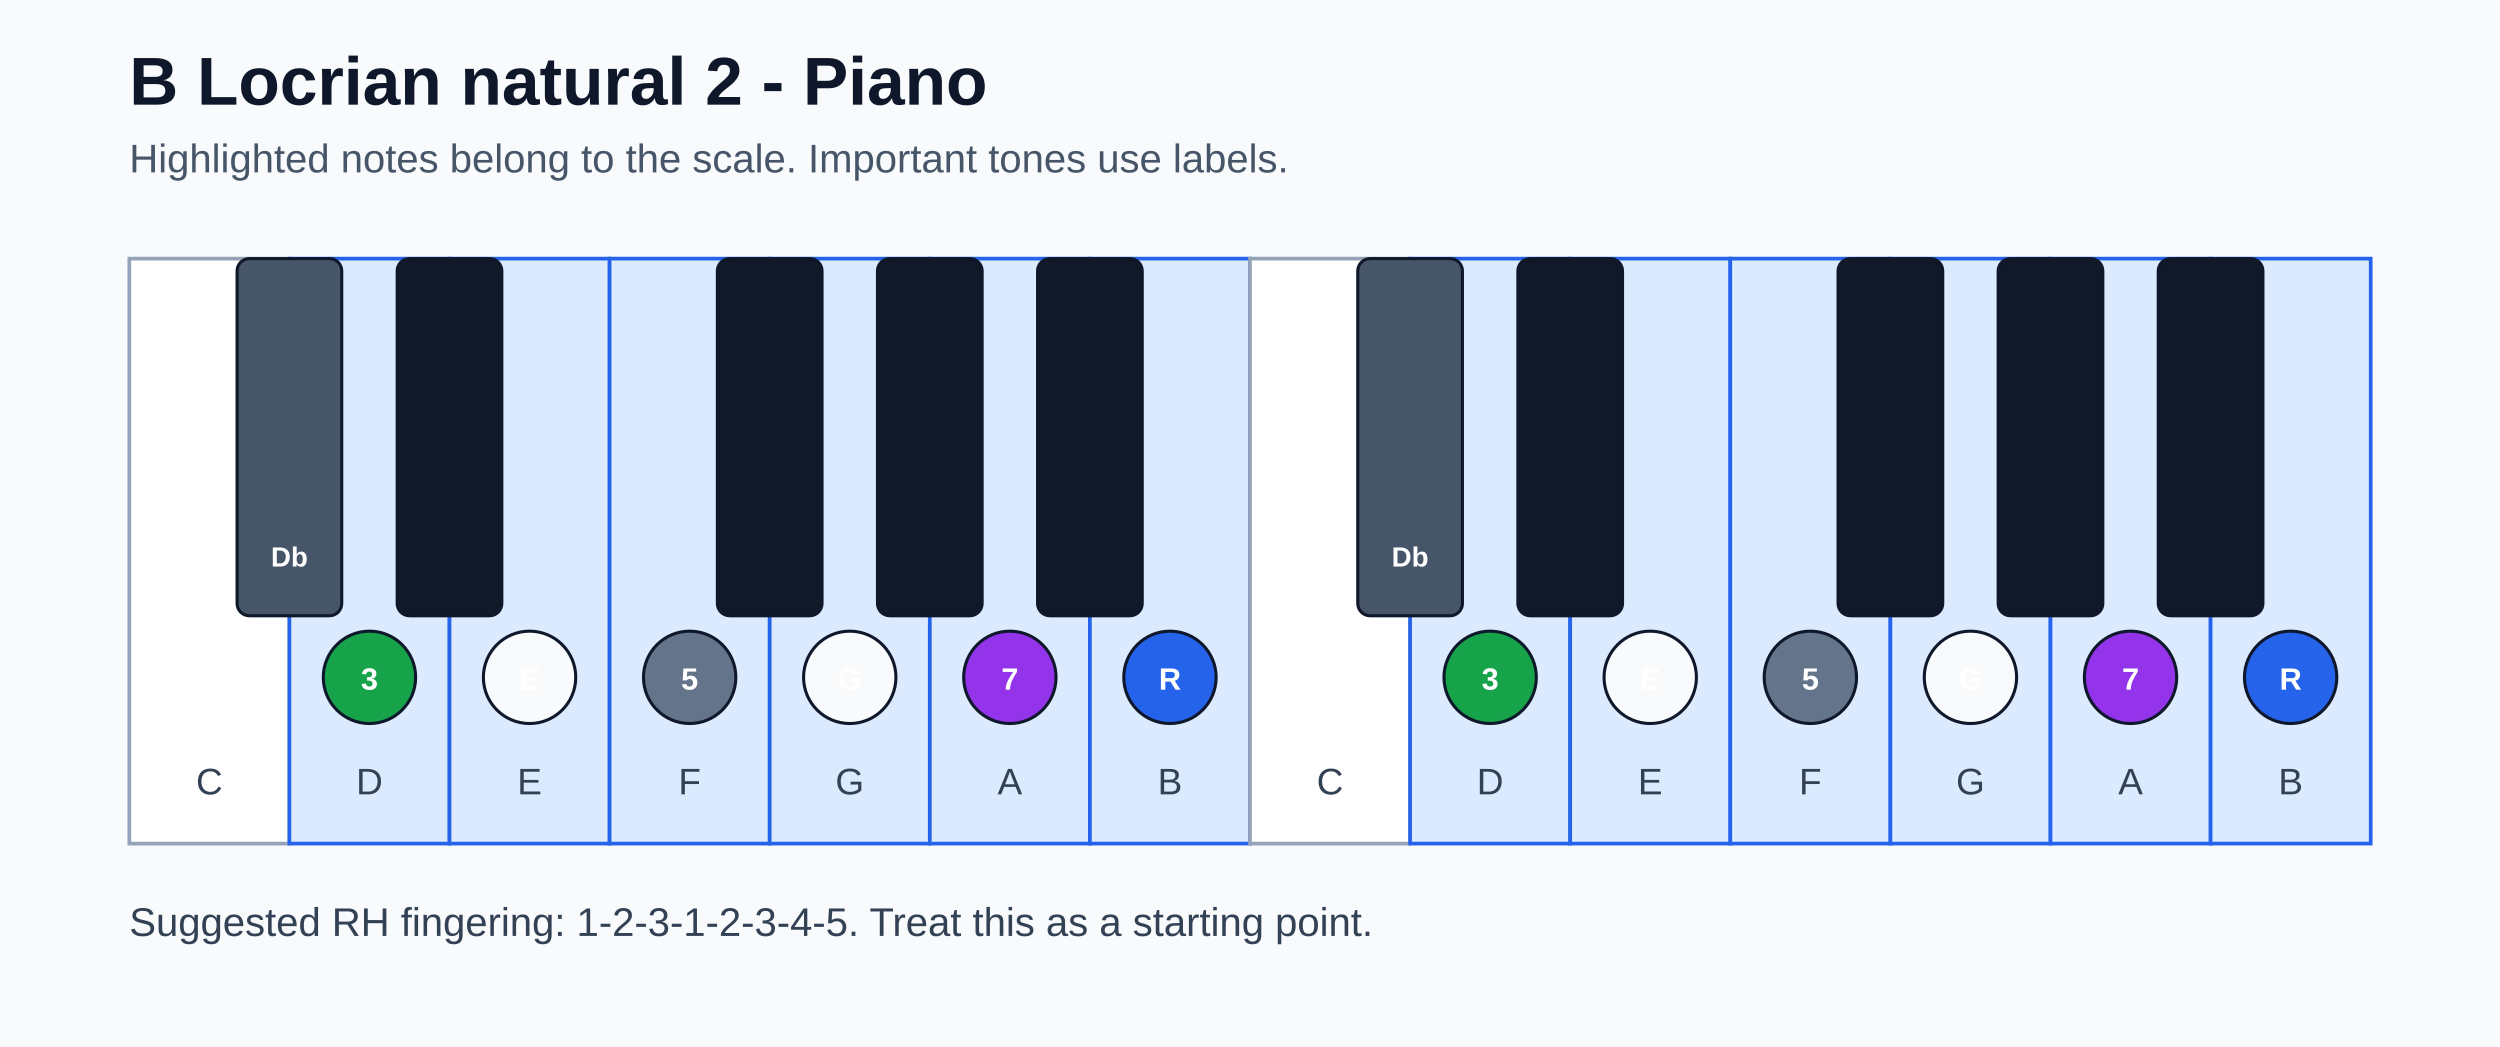
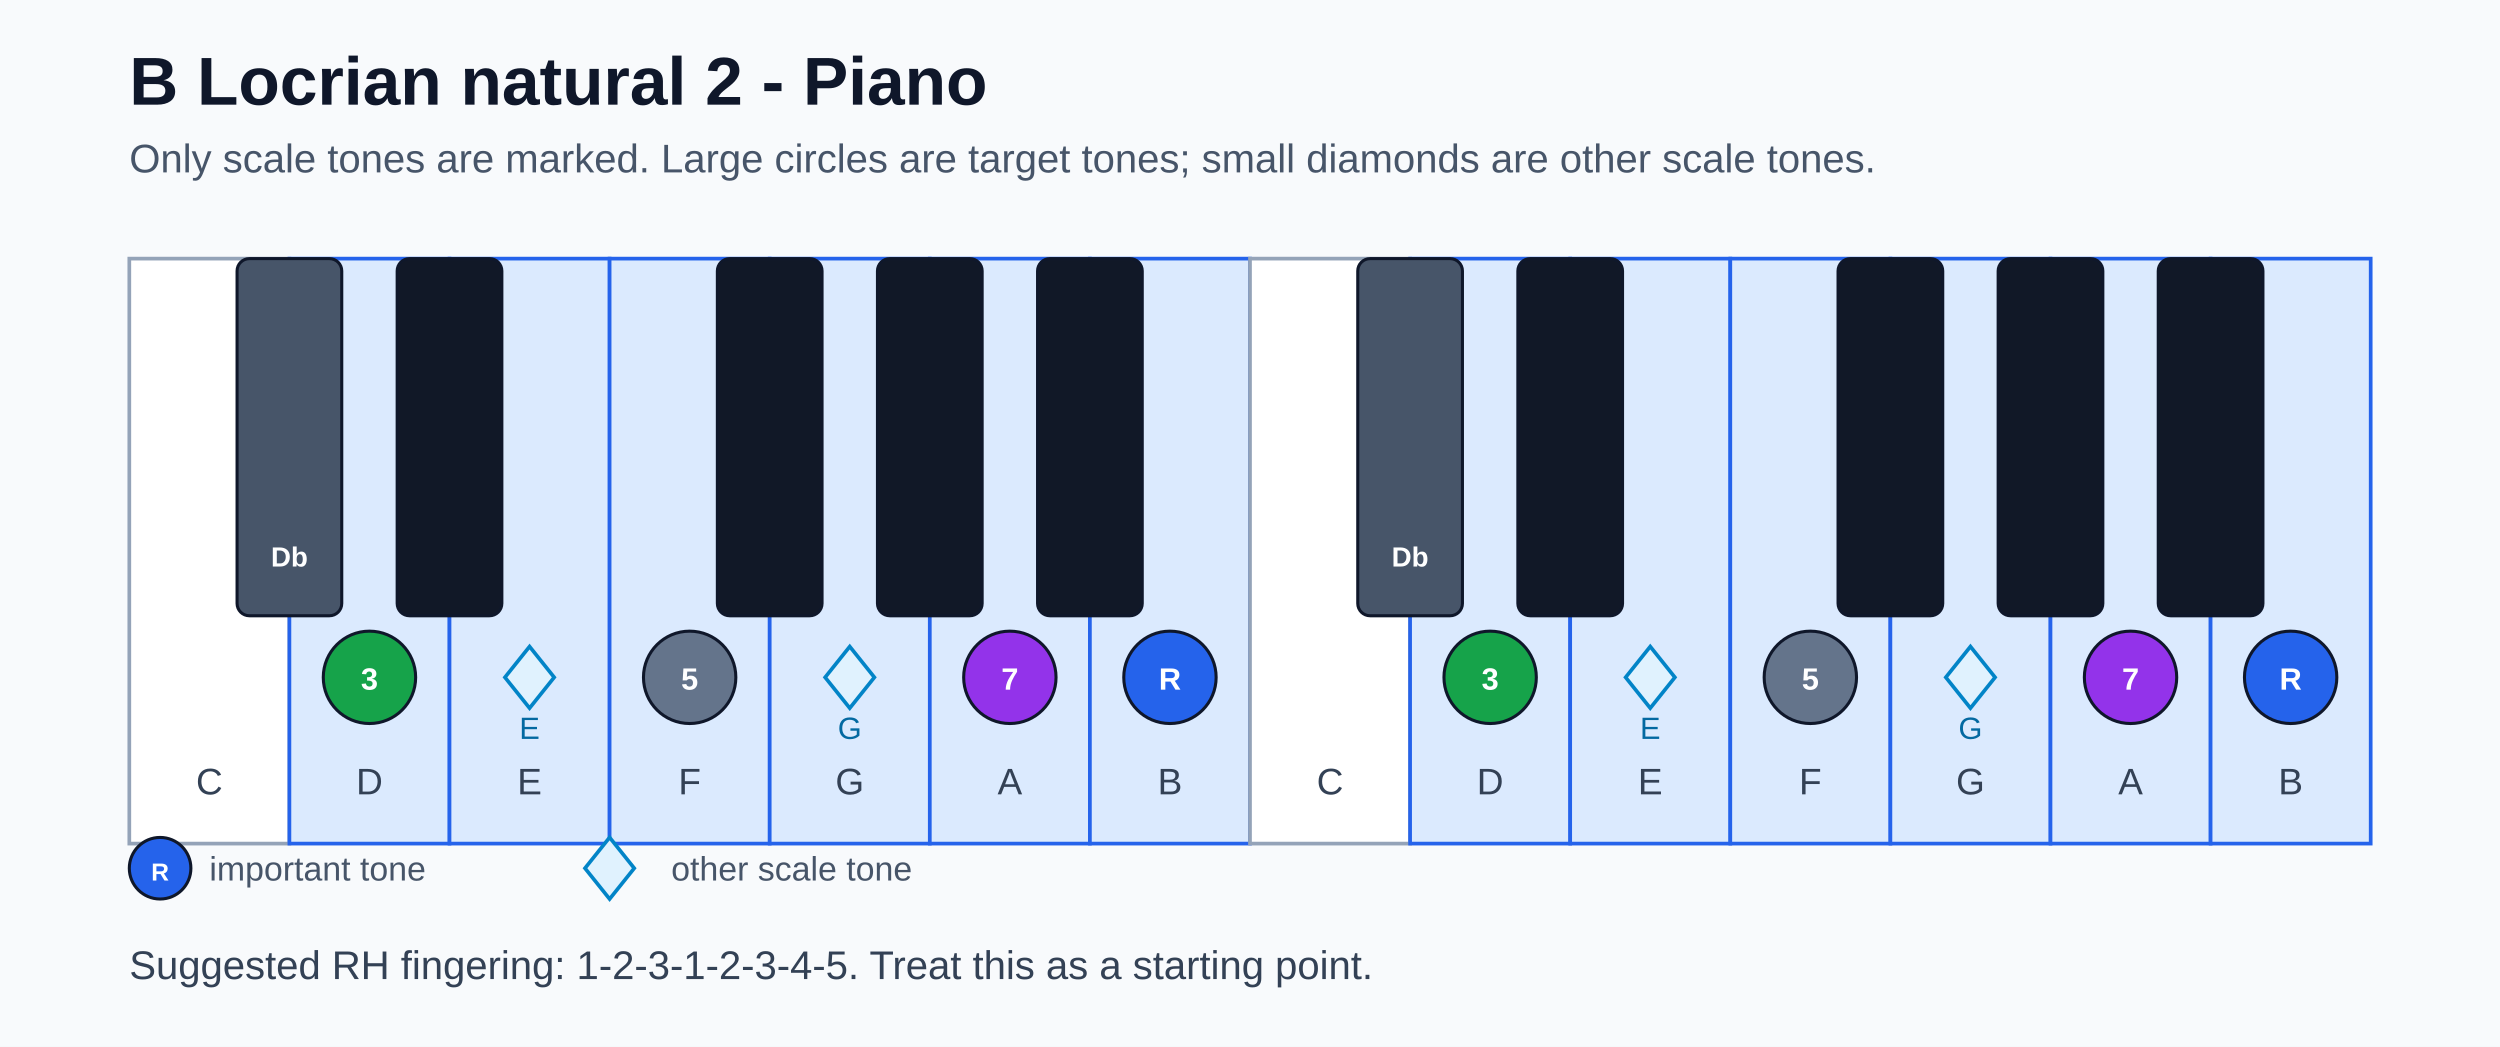
<svg xmlns="http://www.w3.org/2000/svg" width="812" height="340" viewBox="0 0 812 340">
  <rect width="100%" height="100%" fill="#f8fafc" />
  <text x="42" y="34" font-family="Arial, sans-serif" font-size="22" font-weight="700" fill="#0f172a">B Locrian natural 2 - Piano</text>
-   <text x="42" y="56" font-family="Arial, sans-serif" font-size="13" fill="#475569">Highlighted notes belong to the scale. Important tones use labels.</text>
+   <text x="42" y="56" font-family="Arial, sans-serif" font-size="13" fill="#475569">Only scale tones are marked. Large circles are target tones; small diamonds are other scale tones.</text>
  <rect x="42" y="84" width="52" height="190" fill="#ffffff" stroke="#94a3b8" stroke-width="1.2" />
  <text x="68.0" y="258" text-anchor="middle" font-family="Arial, sans-serif" font-size="12" fill="#334155">C</text>
  <rect x="94" y="84" width="52" height="190" fill="#dbeafe" stroke="#2563eb" stroke-width="1.2" />
  <text x="120.0" y="258" text-anchor="middle" font-family="Arial, sans-serif" font-size="12" fill="#334155">D</text>
  <circle cx="120.0" cy="220" r="15" fill="#16a34a" stroke="#0f172a" stroke-width="1" />
  <text x="120.0" y="224" text-anchor="middle" font-family="Arial, sans-serif" font-size="10" font-weight="700" fill="#ffffff">3</text>
  <rect x="146" y="84" width="52" height="190" fill="#dbeafe" stroke="#2563eb" stroke-width="1.2" />
  <text x="172.0" y="258" text-anchor="middle" font-family="Arial, sans-serif" font-size="12" fill="#334155">E</text>
-   <circle cx="172.0" cy="220" r="15" fill="#f8fafc" stroke="#0f172a" stroke-width="1" />
-   <text x="172.0" y="224" text-anchor="middle" font-family="Arial, sans-serif" font-size="10" font-weight="700" fill="#ffffff">E</text>
+   <polygon points="172.0,210 180.0,220 172.0,230 164.0,220" fill="#e0f2fe" stroke="#0284c7" stroke-width="1.2" />
+   <text x="172.0" y="240" text-anchor="middle" font-family="Arial, sans-serif" font-size="10" fill="#0369a1">E</text>
  <rect x="198" y="84" width="52" height="190" fill="#dbeafe" stroke="#2563eb" stroke-width="1.2" />
  <text x="224.0" y="258" text-anchor="middle" font-family="Arial, sans-serif" font-size="12" fill="#334155">F</text>
  <circle cx="224.0" cy="220" r="15" fill="#64748b" stroke="#0f172a" stroke-width="1" />
  <text x="224.0" y="224" text-anchor="middle" font-family="Arial, sans-serif" font-size="10" font-weight="700" fill="#ffffff">5</text>
  <rect x="250" y="84" width="52" height="190" fill="#dbeafe" stroke="#2563eb" stroke-width="1.2" />
  <text x="276.0" y="258" text-anchor="middle" font-family="Arial, sans-serif" font-size="12" fill="#334155">G</text>
-   <circle cx="276.0" cy="220" r="15" fill="#f8fafc" stroke="#0f172a" stroke-width="1" />
-   <text x="276.0" y="224" text-anchor="middle" font-family="Arial, sans-serif" font-size="10" font-weight="700" fill="#ffffff">G</text>
+   <polygon points="276.0,210 284.0,220 276.0,230 268.0,220" fill="#e0f2fe" stroke="#0284c7" stroke-width="1.2" />
+   <text x="276.0" y="240" text-anchor="middle" font-family="Arial, sans-serif" font-size="10" fill="#0369a1">G</text>
  <rect x="302" y="84" width="52" height="190" fill="#dbeafe" stroke="#2563eb" stroke-width="1.2" />
  <text x="328.0" y="258" text-anchor="middle" font-family="Arial, sans-serif" font-size="12" fill="#334155">A</text>
  <circle cx="328.0" cy="220" r="15" fill="#9333ea" stroke="#0f172a" stroke-width="1" />
  <text x="328.0" y="224" text-anchor="middle" font-family="Arial, sans-serif" font-size="10" font-weight="700" fill="#ffffff">7</text>
  <rect x="354" y="84" width="52" height="190" fill="#dbeafe" stroke="#2563eb" stroke-width="1.2" />
  <text x="380.0" y="258" text-anchor="middle" font-family="Arial, sans-serif" font-size="12" fill="#334155">B</text>
  <circle cx="380.0" cy="220" r="15" fill="#2563eb" stroke="#0f172a" stroke-width="1" />
  <text x="380.0" y="224" text-anchor="middle" font-family="Arial, sans-serif" font-size="10" font-weight="700" fill="#ffffff">R</text>
  <rect x="406" y="84" width="52" height="190" fill="#ffffff" stroke="#94a3b8" stroke-width="1.2" />
  <text x="432.0" y="258" text-anchor="middle" font-family="Arial, sans-serif" font-size="12" fill="#334155">C</text>
  <rect x="458" y="84" width="52" height="190" fill="#dbeafe" stroke="#2563eb" stroke-width="1.2" />
  <text x="484.0" y="258" text-anchor="middle" font-family="Arial, sans-serif" font-size="12" fill="#334155">D</text>
  <circle cx="484.0" cy="220" r="15" fill="#16a34a" stroke="#0f172a" stroke-width="1" />
  <text x="484.0" y="224" text-anchor="middle" font-family="Arial, sans-serif" font-size="10" font-weight="700" fill="#ffffff">3</text>
  <rect x="510" y="84" width="52" height="190" fill="#dbeafe" stroke="#2563eb" stroke-width="1.2" />
  <text x="536.0" y="258" text-anchor="middle" font-family="Arial, sans-serif" font-size="12" fill="#334155">E</text>
-   <circle cx="536.0" cy="220" r="15" fill="#f8fafc" stroke="#0f172a" stroke-width="1" />
-   <text x="536.0" y="224" text-anchor="middle" font-family="Arial, sans-serif" font-size="10" font-weight="700" fill="#ffffff">E</text>
+   <polygon points="536.0,210 544.0,220 536.0,230 528.0,220" fill="#e0f2fe" stroke="#0284c7" stroke-width="1.2" />
+   <text x="536.0" y="240" text-anchor="middle" font-family="Arial, sans-serif" font-size="10" fill="#0369a1">E</text>
  <rect x="562" y="84" width="52" height="190" fill="#dbeafe" stroke="#2563eb" stroke-width="1.2" />
  <text x="588.0" y="258" text-anchor="middle" font-family="Arial, sans-serif" font-size="12" fill="#334155">F</text>
  <circle cx="588.0" cy="220" r="15" fill="#64748b" stroke="#0f172a" stroke-width="1" />
  <text x="588.0" y="224" text-anchor="middle" font-family="Arial, sans-serif" font-size="10" font-weight="700" fill="#ffffff">5</text>
  <rect x="614" y="84" width="52" height="190" fill="#dbeafe" stroke="#2563eb" stroke-width="1.2" />
  <text x="640.0" y="258" text-anchor="middle" font-family="Arial, sans-serif" font-size="12" fill="#334155">G</text>
-   <circle cx="640.0" cy="220" r="15" fill="#f8fafc" stroke="#0f172a" stroke-width="1" />
-   <text x="640.0" y="224" text-anchor="middle" font-family="Arial, sans-serif" font-size="10" font-weight="700" fill="#ffffff">G</text>
+   <polygon points="640.0,210 648.0,220 640.0,230 632.0,220" fill="#e0f2fe" stroke="#0284c7" stroke-width="1.2" />
+   <text x="640.0" y="240" text-anchor="middle" font-family="Arial, sans-serif" font-size="10" fill="#0369a1">G</text>
  <rect x="666" y="84" width="52" height="190" fill="#dbeafe" stroke="#2563eb" stroke-width="1.2" />
  <text x="692.0" y="258" text-anchor="middle" font-family="Arial, sans-serif" font-size="12" fill="#334155">A</text>
  <circle cx="692.0" cy="220" r="15" fill="#9333ea" stroke="#0f172a" stroke-width="1" />
  <text x="692.0" y="224" text-anchor="middle" font-family="Arial, sans-serif" font-size="10" font-weight="700" fill="#ffffff">7</text>
  <rect x="718" y="84" width="52" height="190" fill="#dbeafe" stroke="#2563eb" stroke-width="1.2" />
  <text x="744.0" y="258" text-anchor="middle" font-family="Arial, sans-serif" font-size="12" fill="#334155">B</text>
  <circle cx="744.0" cy="220" r="15" fill="#2563eb" stroke="#0f172a" stroke-width="1" />
  <text x="744.0" y="224" text-anchor="middle" font-family="Arial, sans-serif" font-size="10" font-weight="700" fill="#ffffff">R</text>
  <rect x="77.0" y="84" width="34" height="116" rx="4" fill="#475569" stroke="#0f172a" stroke-width="1" />
  <text x="94.0" y="184" text-anchor="middle" font-family="Arial, sans-serif" font-size="9" font-weight="700" fill="#ffffff">Db</text>
  <rect x="129.0" y="84" width="34" height="116" rx="4" fill="#111827" stroke="#0f172a" stroke-width="1" />
  <rect x="233.0" y="84" width="34" height="116" rx="4" fill="#111827" stroke="#0f172a" stroke-width="1" />
  <rect x="285.0" y="84" width="34" height="116" rx="4" fill="#111827" stroke="#0f172a" stroke-width="1" />
  <rect x="337.0" y="84" width="34" height="116" rx="4" fill="#111827" stroke="#0f172a" stroke-width="1" />
  <rect x="441.0" y="84" width="34" height="116" rx="4" fill="#475569" stroke="#0f172a" stroke-width="1" />
  <text x="458.0" y="184" text-anchor="middle" font-family="Arial, sans-serif" font-size="9" font-weight="700" fill="#ffffff">Db</text>
  <rect x="493.0" y="84" width="34" height="116" rx="4" fill="#111827" stroke="#0f172a" stroke-width="1" />
  <rect x="597.0" y="84" width="34" height="116" rx="4" fill="#111827" stroke="#0f172a" stroke-width="1" />
  <rect x="649.0" y="84" width="34" height="116" rx="4" fill="#111827" stroke="#0f172a" stroke-width="1" />
  <rect x="701.0" y="84" width="34" height="116" rx="4" fill="#111827" stroke="#0f172a" stroke-width="1" />
-   <text x="42" y="304" font-family="Arial, sans-serif" font-size="13" fill="#334155">Suggested RH fingering: 1-2-3-1-2-3-4-5. Treat this as a starting point.</text>
+   <circle cx="52" cy="282" r="10" fill="#2563eb" stroke="#0f172a" stroke-width="1" />
+   <text x="52" y="286" text-anchor="middle" font-family="Arial, sans-serif" font-size="8" font-weight="700" fill="#ffffff">R</text>
+   <text x="68" y="286" font-family="Arial, sans-serif" font-size="11" fill="#475569">important tone</text>
+   <polygon points="198,272 206,282 198,292 190,282" fill="#e0f2fe" stroke="#0284c7" stroke-width="1.2" />
+   <text x="218" y="286" font-family="Arial, sans-serif" font-size="11" fill="#475569">other scale tone</text>
+   <text x="42" y="318" font-family="Arial, sans-serif" font-size="13" fill="#334155">Suggested RH fingering: 1-2-3-1-2-3-4-5. Treat this as a starting point.</text>
</svg>
